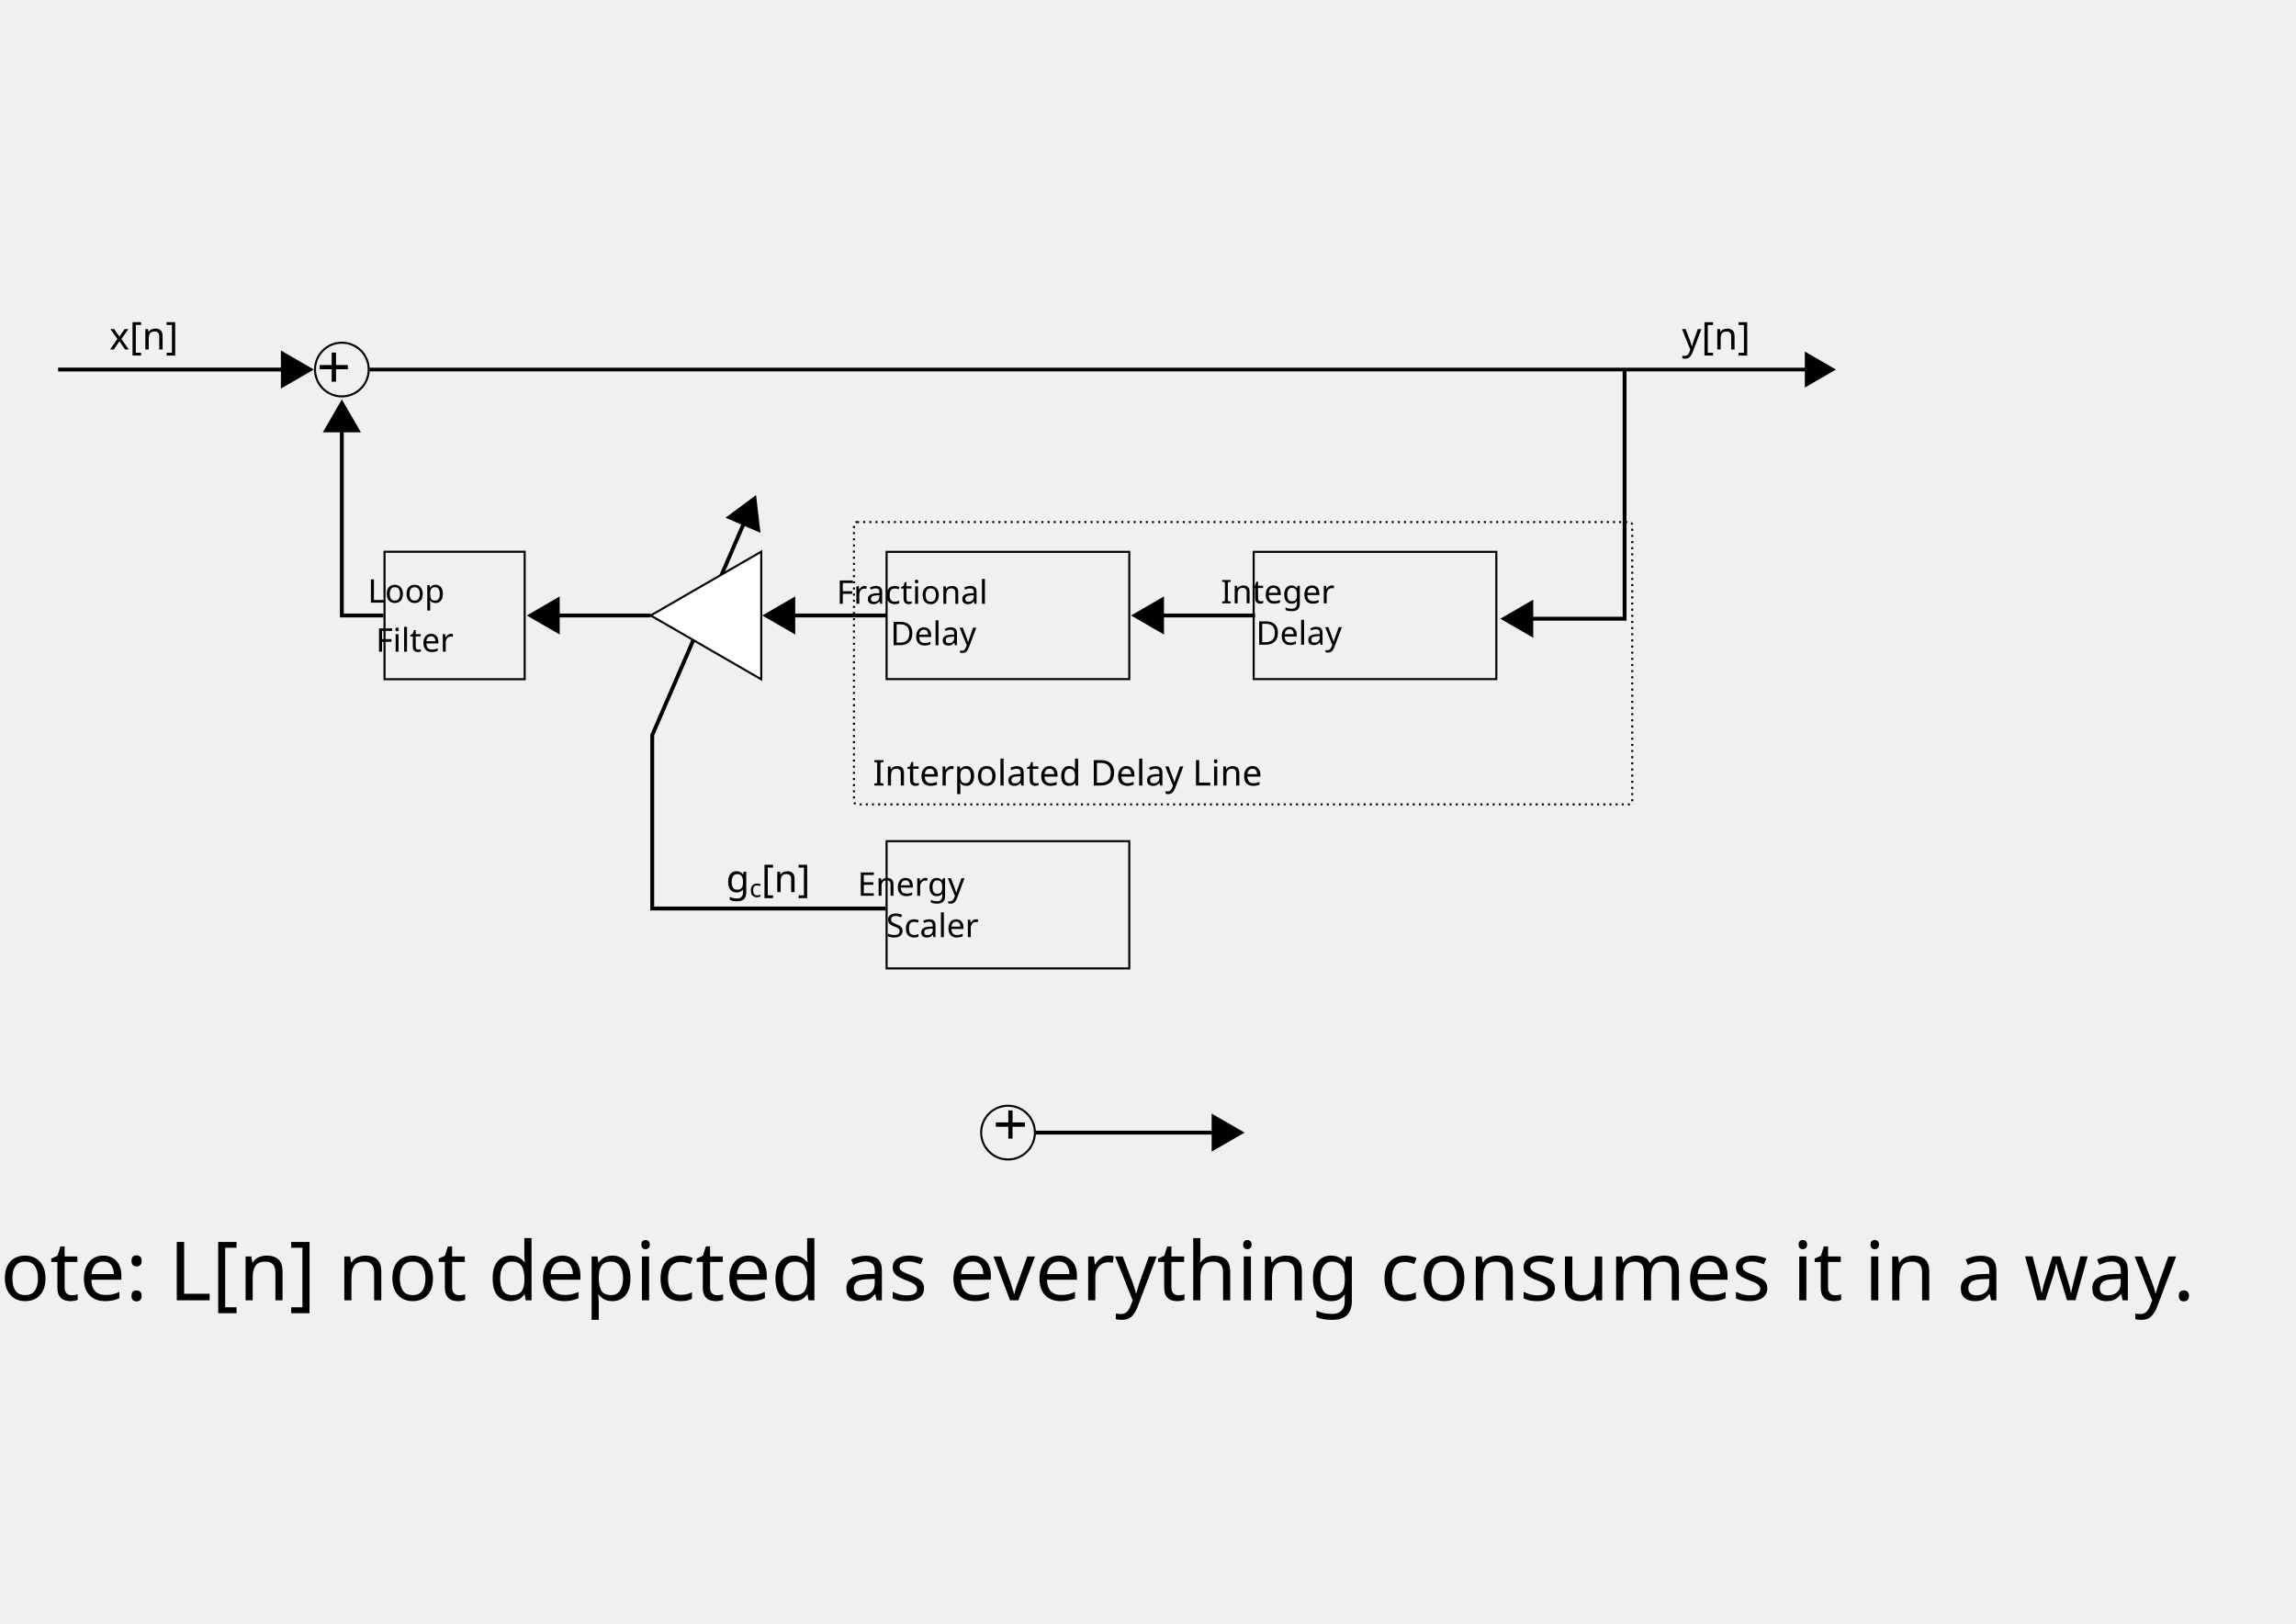
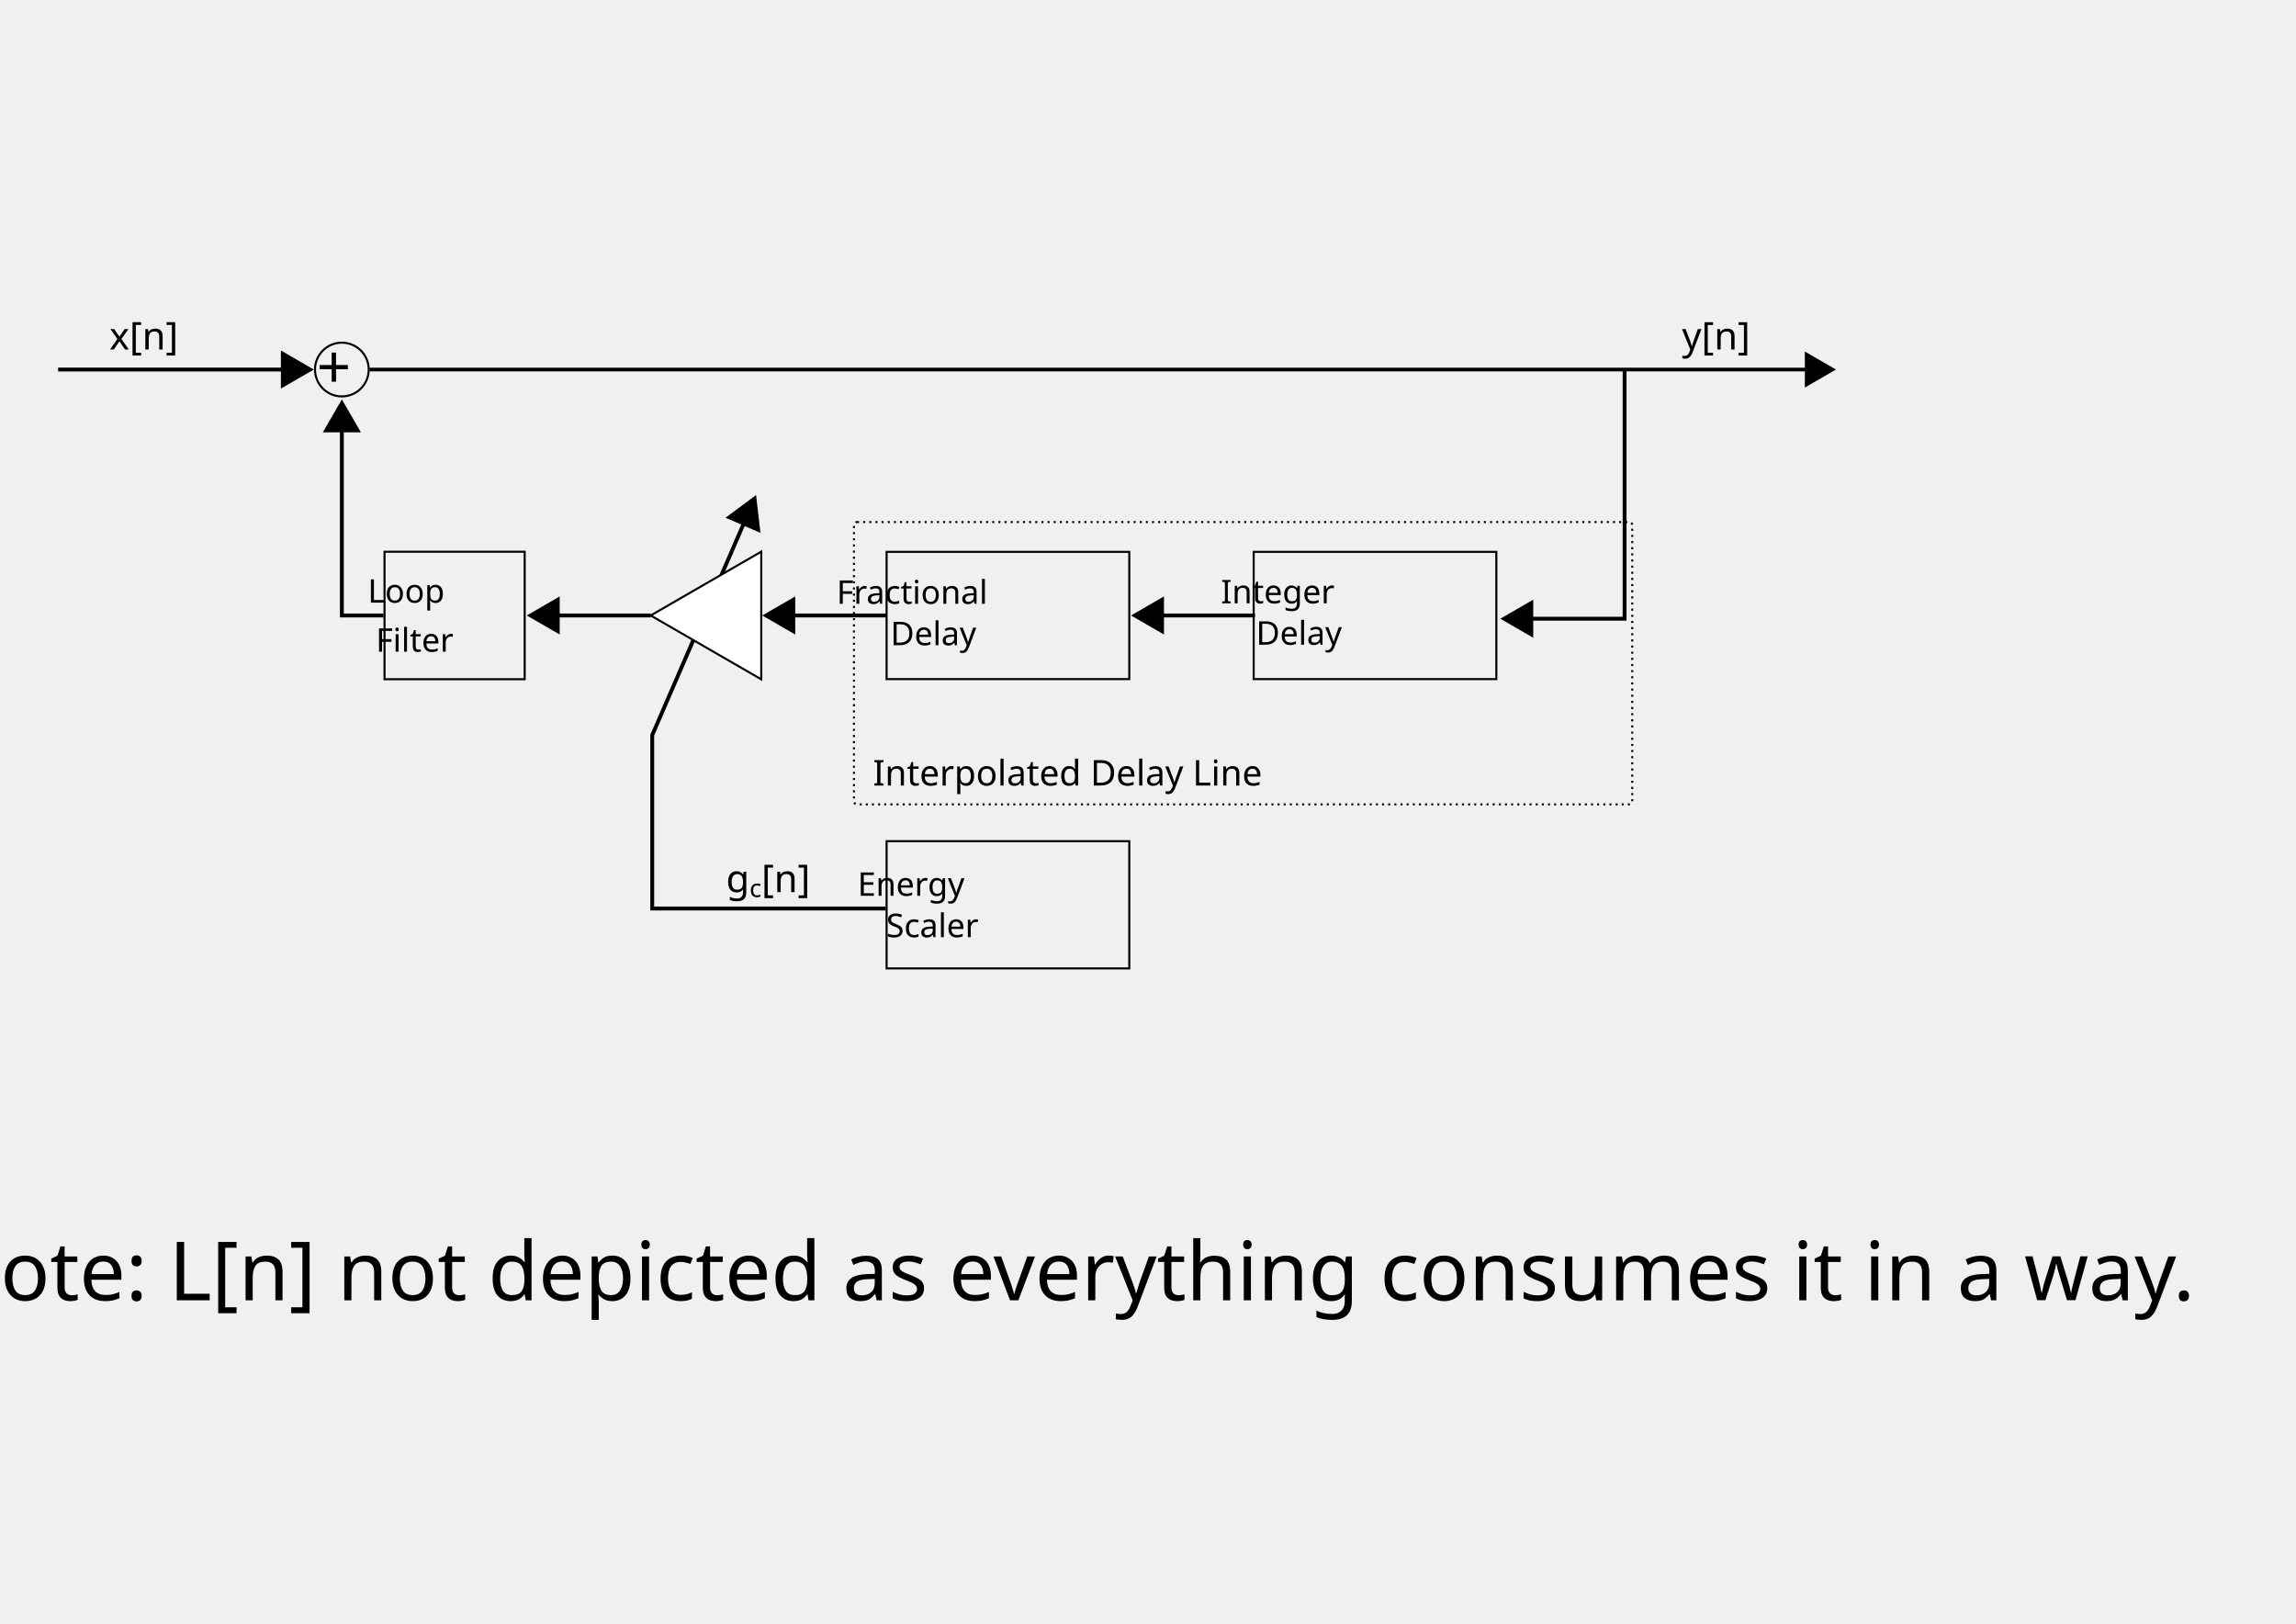
<svg xmlns="http://www.w3.org/2000/svg" width="297mm" height="210mm" viewBox="0 0 297 210" version="1.1" id="svg8">
  <defs id="defs2">
    <marker style="overflow:visible" id="marker1026" refX="0.0" refY="0.0" orient="auto">
      <path transform="scale(0.8)" style="fill-rule:evenodd;stroke:#000000;stroke-width:1pt;stroke-opacity:1;fill:#ff2200;fill-opacity:1" d="M 5.77,0.0 L -2.88,5.0 L -2.88,-5.0 L 5.77,0.0 z " id="path1024" />
    </marker>
    <marker orient="auto" refY="0.0" refX="0.0" id="marker3910" style="overflow:visible">
      <path id="path3908" d="M 5.77,0.0 L -2.88,5.0 L -2.88,-5.0 L 5.77,0.0 z " style="fill-rule:evenodd;stroke:#000000;stroke-width:1pt;stroke-opacity:1;fill:#000000;fill-opacity:1" transform="scale(0.8)" />
    </marker>
    <marker style="overflow:visible" id="marker1593" refX="0.0" refY="0.0" orient="auto">
      <path transform="scale(0.8)" style="fill-rule:evenodd;stroke:#000000;stroke-width:1pt;stroke-opacity:1;fill:#000000;fill-opacity:1" d="M 5.77,0.0 L -2.88,5.0 L -2.88,-5.0 L 5.77,0.0 z " id="path1591" />
    </marker>
    <marker style="overflow:visible" id="marker1483" refX="0.0" refY="0.0" orient="auto">
      <path transform="scale(0.8)" style="fill-rule:evenodd;stroke:#000000;stroke-width:1pt;stroke-opacity:1;fill:#000000;fill-opacity:1" d="M 5.77,0.0 L -2.88,5.0 L -2.88,-5.0 L 5.77,0.0 z " id="path1481" />
    </marker>
    <marker orient="auto" refY="0.0" refX="0.0" id="Arrow2Lend" style="overflow:visible;">
      <path id="path932" style="fill-rule:evenodd;stroke-width:0.625;stroke-linejoin:round;stroke:#000000;stroke-opacity:1;fill:#000000;fill-opacity:1" d="M 8.719,4.034 L -2.207,0.016 L 8.719,-4.002 C 6.973,-1.63 6.983,1.616 8.719,4.034 z " transform="scale(1.1) rotate(180) translate(1,0)" />
    </marker>
    <marker style="overflow:visible" id="marker2074" refX="0.0" refY="0.0" orient="auto">
      <path transform="scale(0.8)" style="fill-rule:evenodd;stroke:#000000;stroke-width:1pt;stroke-opacity:1;fill:#000000;fill-opacity:1" d="M 5.77,0.0 L -2.88,5.0 L -2.88,-5.0 L 5.77,0.0 z " id="path2072" />
    </marker>
    <marker orient="auto" refY="0" refX="0" id="TriangleOutL" style="overflow:visible">
      <path id="path1033" d="M 5.77,0 -2.88,5 V -5 Z" style="fill:#000000;fill-opacity:1;fill-rule:evenodd;stroke:#000000;stroke-width:1pt;stroke-opacity:1" transform="scale(0.8)" />
    </marker>
    <marker style="overflow:visible" id="marker1593-4" refX="0" refY="0" orient="auto">
      <path transform="scale(0.8)" style="fill:#000000;fill-opacity:1;fill-rule:evenodd;stroke:#000000;stroke-width:1pt;stroke-opacity:1" d="M 5.77,0 -2.88,5 V -5 Z" id="path1591-5" />
    </marker>
    <marker style="overflow:visible" id="marker1593-9" refX="0" refY="0" orient="auto">
      <path transform="scale(0.8)" style="fill:#000000;fill-opacity:1;fill-rule:evenodd;stroke:#000000;stroke-width:1pt;stroke-opacity:1" d="M 5.77,0 -2.88,5 V -5 Z" id="path1591-8" />
    </marker>
    <marker style="overflow:visible" id="marker1593-2" refX="0" refY="0" orient="auto">
      <path transform="scale(0.8)" style="fill:#000000;fill-opacity:1;fill-rule:evenodd;stroke:#000000;stroke-width:1pt;stroke-opacity:1" d="M 5.77,0 -2.88,5 V -5 Z" id="path1591-85" />
    </marker>
    <marker style="overflow:visible" id="marker1593-1" refX="0" refY="0" orient="auto">
      <path transform="scale(0.8)" style="fill:#000000;fill-opacity:1;fill-rule:evenodd;stroke:#000000;stroke-width:1pt;stroke-opacity:1" d="M 5.77,0 -2.88,5 V -5 Z" id="path1591-9" />
    </marker>
    <marker style="overflow:visible" id="marker1593-1-6" refX="0" refY="0" orient="auto">
      <path transform="scale(0.8)" style="fill:#000000;fill-opacity:1;fill-rule:evenodd;stroke:#000000;stroke-width:1pt;stroke-opacity:1" d="M 5.77,0 -2.88,5 V -5 Z" id="path1591-9-2" />
    </marker>
    <marker style="overflow:visible" id="marker1593-1-1" refX="0" refY="0" orient="auto">
      <path transform="scale(0.8)" style="fill:#000000;fill-opacity:1;fill-rule:evenodd;stroke:#000000;stroke-width:1pt;stroke-opacity:1" d="M 5.77,0 -2.88,5 V -5 Z" id="path1591-9-3" />
    </marker>
    <marker style="overflow:visible" id="marker1593-9-9" refX="0" refY="0" orient="auto">
      <path transform="scale(0.8)" style="fill:#000000;fill-opacity:1;fill-rule:evenodd;stroke:#000000;stroke-width:1pt;stroke-opacity:1" d="M 5.77,0 -2.88,5 V -5 Z" id="path1591-8-1" />
    </marker>
    <marker orient="auto" refY="0" refX="0" id="marker1176-5" style="overflow:visible">
      <path id="path1053-0" d="M 5.77,0 -2.88,5 V -5 Z" style="fill:#000000;fill-opacity:1;fill-rule:evenodd;stroke:#000000;stroke-width:1pt;stroke-opacity:1" transform="scale(0.8)" />
    </marker>
    <marker orient="auto" refY="0" refX="0" id="marker1176-5-4" style="overflow:visible">
      <path id="path1053-0-7" d="M 5.77,0 -2.88,5 V -5 Z" style="fill:#000000;fill-opacity:1;fill-rule:evenodd;stroke:#000000;stroke-width:1pt;stroke-opacity:1" transform="scale(0.8)" />
    </marker>
    <marker style="overflow:visible" id="marker1593-2-7" refX="0" refY="0" orient="auto">
      <path transform="scale(0.8)" style="fill:#000000;fill-opacity:1;fill-rule:evenodd;stroke:#000000;stroke-width:1pt;stroke-opacity:1" d="M 5.77,0 -2.88,5 V -5 Z" id="path1591-85-0" />
    </marker>
    <marker style="overflow:visible" id="marker1593-1-6-4" refX="0" refY="0" orient="auto">
      <path transform="scale(0.8)" style="fill:#000000;fill-opacity:1;fill-rule:evenodd;stroke:#000000;stroke-width:1pt;stroke-opacity:1" d="M 5.77,0 -2.88,5 V -5 Z" id="path1591-9-2-8" />
    </marker>
  </defs>
  <g id="layer1" transform="translate(0,-87)">
    <text xml:space="preserve" style="font-style:normal;font-variant:normal;font-weight:normal;font-stretch:normal;font-size:7.761px;line-height:0.5;font-family:sans-serif;-inkscape-font-specification:'sans-serif, Normal';font-variant-ligatures:normal;font-variant-caps:normal;font-variant-numeric:normal;font-feature-settings:normal;text-align:center;letter-spacing:0px;word-spacing:0px;writing-mode:lr-tb;baseline-shift:baseline;text-anchor:middle;fill:#000000;fill-opacity:1;stroke:none;stroke-width:0.265" x="55.227" y="188.542" id="text819-7-0-7">
      <tspan id="tspan1123-2" x="55.227" y="192.498" />
    </text>
    <text xml:space="preserve" style="font-style:normal;font-weight:normal;font-size:4.233px;line-height:1.25;font-family:sans-serif;letter-spacing:0px;word-spacing:0px;baseline-shift:sub;fill:#000000;fill-opacity:1;stroke:none;stroke-width:0.265" x="84.071" y="151.621" id="text1284">
      <tspan id="tspan1282" x="84.071" y="155.366" style="font-size:4.233px;baseline-shift:sub;stroke-width:0.265" />
    </text>
    <flowRoot xml:space="preserve" id="flowRoot1324" style="font-style:normal;font-weight:normal;font-size:16px;line-height:1.25;font-family:sans-serif;letter-spacing:0px;word-spacing:0px;fill:#000000;fill-opacity:1;stroke:none" transform="matrix(0.2645833,0,0,0.2645833,0,126.6307)">
      <flowRegion id="flowRegion1326">
        <rect id="rect1328" width="37.5" height="30" x="484.5" y="270.701" />
      </flowRegion>
      <flowPara id="flowPara1330" />
    </flowRoot>
    <g transform="translate(27.36043,135.0571)" id="g824-1-8-0">
      <g id="g909-4-3" transform="translate(0.5291667,-1.058333)">
        <rect style="opacity:1;fill:none;fill-opacity:1;stroke:#000000;stroke-width:0.265;stroke-miterlimit:4;stroke-dasharray:none;stroke-opacity:1" id="rect815-3-1-5" width="18.132" height="16.488" x="21.85" y="24.36" />
        <text xml:space="preserve" style="font-style:normal;font-variant:normal;font-weight:normal;font-stretch:normal;font-size:4.233px;line-height:1.5;font-family:sans-serif;-inkscape-font-specification:'sans-serif, Normal';font-variant-ligatures:normal;font-variant-caps:normal;font-variant-numeric:normal;font-feature-settings:normal;text-align:center;letter-spacing:0px;word-spacing:0px;writing-mode:lr-tb;text-anchor:middle;fill:#000000;fill-opacity:1;stroke:none;stroke-width:0.265" x="30.71" y="30.942" id="text819-7-0-8">
          <tspan id="tspan1123-6" x="30.71" y="30.942">Loop</tspan>
          <tspan x="30.71" y="37.292" id="tspan1009">Filter</tspan>
        </text>
      </g>
    </g>
    <g id="g824-9-1" transform="translate(113.2482,170.6682)">
      <rect y="25.124" x="1.439" height="16.457" width="31.391" id="rect815-72-5" style="opacity:1;fill:none;fill-opacity:1;stroke:#000000;stroke-width:0.265;stroke-miterlimit:4;stroke-dasharray:none;stroke-opacity:1" />
      <text id="text819-9-9" y="32.188" x="16.99" style="font-style:normal;font-weight:normal;font-size:10.583px;line-height:0.5;font-family:sans-serif;text-align:center;letter-spacing:0px;word-spacing:0px;text-anchor:middle;fill:#000000;fill-opacity:1;stroke:none;stroke-width:0.265" xml:space="preserve">
        <tspan style="font-style:normal;font-variant:normal;font-weight:normal;font-stretch:normal;font-size:4.233px;line-height:0.5;font-family:sans-serif;-inkscape-font-specification:'sans-serif, Normal';font-variant-ligatures:normal;font-variant-caps:normal;font-variant-numeric:normal;font-feature-settings:normal;text-align:center;writing-mode:lr-tb;text-anchor:middle;stroke-width:0.265" y="32.188" x="16.99" id="tspan1214-1">Energy</tspan>
        <tspan style="font-style:normal;font-variant:normal;font-weight:normal;font-stretch:normal;font-size:4.233px;line-height:0.5;font-family:sans-serif;-inkscape-font-specification:'sans-serif, Normal';font-variant-ligatures:normal;font-variant-caps:normal;font-variant-numeric:normal;font-feature-settings:normal;text-align:center;writing-mode:lr-tb;text-anchor:middle;stroke-width:0.265" y="37.542" x="16.99" id="tspan1040">Scaler</tspan>
      </text>
    </g>
    <g id="g824-9-4" transform="translate(98.09406,133.9988)">
      <rect y="24.375" x="16.593" height="16.457" width="31.391" id="rect815-72-1" style="opacity:1;fill:none;fill-opacity:1;stroke:#000000;stroke-width:0.265;stroke-miterlimit:4;stroke-dasharray:none;stroke-opacity:1" />
      <text id="text819-9-6" y="31.095" x="32.279" style="font-style:normal;font-weight:normal;font-size:10.583px;line-height:0.5;font-family:sans-serif;text-align:center;letter-spacing:0px;word-spacing:0px;text-anchor:middle;fill:#000000;fill-opacity:1;stroke:none;stroke-width:0.265" xml:space="preserve">
        <tspan style="font-style:normal;font-variant:normal;font-weight:normal;font-stretch:normal;font-size:4.233px;line-height:0.5;font-family:sans-serif;-inkscape-font-specification:'sans-serif, Normal';font-variant-ligatures:normal;font-variant-caps:normal;font-variant-numeric:normal;font-feature-settings:normal;text-align:center;writing-mode:lr-tb;text-anchor:middle;stroke-width:0.265" y="31.095" x="32.279" id="tspan1214-4">Fractional</tspan>
        <tspan style="font-style:normal;font-variant:normal;font-weight:normal;font-stretch:normal;font-size:4.233px;line-height:0.5;font-family:sans-serif;-inkscape-font-specification:'sans-serif, Normal';font-variant-ligatures:normal;font-variant-caps:normal;font-variant-numeric:normal;font-feature-settings:normal;text-align:center;writing-mode:lr-tb;text-anchor:middle;stroke-width:0.265" y="36.448" x="32.279" id="tspan1084">Delay</tspan>
      </text>
    </g>
    <g id="g824-9-2" transform="translate(145.5764,133.9988)">
      <rect y="24.375" x="16.593" height="16.457" width="31.391" id="rect815-72-6" style="opacity:1;fill:none;fill-opacity:1;stroke:#000000;stroke-width:0.265;stroke-miterlimit:4;stroke-dasharray:none;stroke-opacity:1" />
      <text id="text819-9-5" y="31.03" x="32.083" style="font-style:normal;font-weight:normal;font-size:10.583px;line-height:0.5;font-family:sans-serif;text-align:center;letter-spacing:0px;word-spacing:0px;text-anchor:middle;fill:#000000;fill-opacity:1;stroke:none;stroke-width:0.265" xml:space="preserve">
        <tspan style="font-style:normal;font-variant:normal;font-weight:normal;font-stretch:normal;font-size:4.233px;line-height:0.5;font-family:sans-serif;-inkscape-font-specification:'sans-serif, Normal';font-variant-ligatures:normal;font-variant-caps:normal;font-variant-numeric:normal;font-feature-settings:normal;text-align:center;writing-mode:lr-tb;text-anchor:middle;stroke-width:0.265" y="31.03" x="32.083" id="tspan1214-5">Integer</tspan>
        <tspan style="font-style:normal;font-variant:normal;font-weight:normal;font-stretch:normal;font-size:4.233px;line-height:0.5;font-family:sans-serif;-inkscape-font-specification:'sans-serif, Normal';font-variant-ligatures:normal;font-variant-caps:normal;font-variant-numeric:normal;font-feature-settings:normal;text-align:center;writing-mode:lr-tb;text-anchor:middle;stroke-width:0.265" y="36.383" x="32.083" id="tspan1086">Delay</tspan>
      </text>
    </g>
    <g transform="translate(-122.689,84.7458)" id="g1010-2-6">
      <text id="text1001-7-6" y="52.481" x="163.658" style="font-style:normal;font-weight:normal;font-size:10.583px;line-height:1.25;font-family:sans-serif;letter-spacing:0px;word-spacing:0px;fill:#000000;fill-opacity:1;stroke:none;stroke-width:0.265" xml:space="preserve">
        <tspan style="font-size:7.761px;stroke-width:0.265" y="52.481" x="163.658" id="tspan999-6-8">+</tspan>
      </text>
      <circle r="3.475" cy="50.048" cx="166.91" id="path1003-9-0" style="opacity:1;fill:none;fill-opacity:1;stroke:#000000;stroke-width:0.265;stroke-linecap:butt;stroke-linejoin:miter;stroke-miterlimit:4;stroke-dasharray:none;stroke-dashoffset:0;stroke-opacity:1;paint-order:markers fill stroke" />
    </g>
    <text xml:space="preserve" style="font-style:normal;font-weight:normal;font-size:10.583px;line-height:1.25;font-family:sans-serif;letter-spacing:0px;word-spacing:0px;fill:#000000;fill-opacity:1;stroke:none;stroke-width:0.265" x="93.92" y="202.376" id="text887-5">
      <tspan id="tspan885-2" x="93.92" y="202.376" style="font-size:4.939px;stroke-width:0.265">g<tspan style="font-size:65%;baseline-shift:sub" id="tspan1342">c</tspan>[n]</tspan>
    </text>
    <path style="fill:none;stroke:#000000;stroke-width:0.5;stroke-linecap:butt;stroke-linejoin:miter;stroke-miterlimit:4;stroke-dasharray:none;stroke-opacity:1;marker-end:url(#marker1483)" d="M 114.553,204.501 H 84.37 v -22.423 0 l 12.303,-28.443" id="path1431" />
    <path style="fill:none;stroke:#000000;stroke-width:0.5;stroke-linecap:butt;stroke-linejoin:miter;stroke-miterlimit:4;stroke-dasharray:none;stroke-opacity:1;marker-end:url(#marker1593)" d="M 162.337,166.602 H 149.147" id="path1583" />
    <path style="fill:none;stroke:#000000;stroke-width:0.5;stroke-linecap:butt;stroke-linejoin:miter;stroke-miterlimit:4;stroke-dasharray:none;stroke-opacity:1;marker-end:url(#marker1593-4)" d="M 114.637,166.602 H 101.448" id="path1583-8" />
    <path style="fill:none;stroke:#000000;stroke-width:0.5;stroke-linecap:butt;stroke-linejoin:miter;stroke-miterlimit:4;stroke-dasharray:none;stroke-opacity:1;marker-end:url(#marker1593-9)" d="M 84.171,166.602 H 70.982" id="path1583-4" />
    <path style="fill:none;stroke:#000000;stroke-width:0.5;stroke-linecap:butt;stroke-linejoin:miter;stroke-miterlimit:4;stroke-dasharray:none;stroke-opacity:1;marker-end:url(#marker1593-1-1)" d="m 44.221,166.364 0,-24.868" id="path1583-2-0" />
    <path style="fill:none;stroke:#000000;stroke-width:0.5;stroke-linecap:butt;stroke-linejoin:miter;stroke-miterlimit:4;stroke-dasharray:none;stroke-opacity:1" d="m 49.604,166.602 -5.633,0" id="path1583-4-7" />
    <path style="fill:none;stroke:#000000;stroke-width:0.5;stroke-linecap:butt;stroke-linejoin:miter;stroke-miterlimit:4;stroke-dasharray:none;stroke-opacity:1;marker-end:url(#marker1176-5)" d="M 7.52,134.794 H 37.756" id="path1417-5" />
    <path style="fill:none;stroke:#000000;stroke-width:0.473;stroke-linecap:butt;stroke-linejoin:miter;stroke-miterlimit:4;stroke-dasharray:none;stroke-opacity:1;marker-end:url(#marker1176-5-4)" d="m 47.788,134.794 187.02,0" id="path1417-5-2" />
    <path style="fill:none;stroke:#000000;stroke-width:0.5;stroke-linecap:butt;stroke-linejoin:miter;stroke-miterlimit:4;stroke-dasharray:none;stroke-opacity:1;marker-end:url(#marker3910)" d="m 210.15,134.929 v 32.091 h -13.237" id="path3900" />
    <text xml:space="preserve" style="font-style:normal;font-weight:normal;font-size:10.583px;line-height:1.25;font-family:sans-serif;letter-spacing:0px;word-spacing:0px;fill:#000000;fill-opacity:1;stroke:none;stroke-width:0.265" x="14.141" y="132.198" id="text887-2">
      <tspan id="tspan885-4" x="14.141" y="132.198" style="font-size:4.939px;stroke-width:0.265">x[n]</tspan>
    </text>
    <text xml:space="preserve" style="font-style:normal;font-weight:normal;font-size:10.583px;line-height:1.25;font-family:sans-serif;letter-spacing:0px;word-spacing:0px;fill:#000000;fill-opacity:1;stroke:none;stroke-width:0.265" x="217.576" y="132.204" id="text887-56">
      <tspan id="tspan885-0" x="217.576" y="132.204" style="font-size:4.939px;stroke-width:0.265">y[n]</tspan>
    </text>
    <text xml:space="preserve" style="font-style:normal;font-weight:normal;font-size:10.583px;line-height:1.25;font-family:sans-serif;letter-spacing:0px;word-spacing:0px;fill:#000000;fill-opacity:1;stroke:none;stroke-width:0.265" x="-7.99" y="255.172" id="text4807">
      <tspan x="-7.99" y="255.172" style="stroke-width:0.265" id="tspan4809">Note: L[n] not depicted as everything consumes it in a way.</tspan>
    </text>
-     <g transform="rotate(90,56.93412,123.508)" id="g1010-2">
-       <text id="text1001-7" y="52.481" x="163.658" style="font-style:normal;font-weight:normal;font-size:10.583px;line-height:1.25;font-family:sans-serif;letter-spacing:0px;word-spacing:0px;fill:#000000;fill-opacity:1;stroke:none;stroke-width:0.265" xml:space="preserve">
-         <tspan style="font-size:7.761px;stroke-width:0.265" y="52.481" x="163.658" id="tspan999-6">+</tspan>
-       </text>
-       <circle r="3.475" cy="50.048" cx="166.91" id="path1003-9" style="opacity:1;fill:none;fill-opacity:1;stroke:#000000;stroke-width:0.265;stroke-linecap:butt;stroke-linejoin:miter;stroke-miterlimit:4;stroke-dasharray:none;stroke-dashoffset:0;stroke-opacity:1;paint-order:markers fill stroke" />
-     </g>
-     <path style="fill:none;stroke:#000000;stroke-width:0.5;stroke-linecap:butt;stroke-linejoin:miter;stroke-miterlimit:4;stroke-dasharray:none;stroke-opacity:1;marker-end:url(#marker1593-1-6-4)" d="m 133.97,233.484 h 24.18" id="path1583-2-1-5" />
    <rect style="opacity:1;fill:none;fill-opacity:1;stroke:#000000;stroke-width:0.265;stroke-miterlimit:4;stroke-dasharray:0.265, 0.53;stroke-dashoffset:0;stroke-opacity:1" id="rect1987" width="100.674" height="36.513" x="110.464" y="154.522" ry="0.397" />
    <text xml:space="preserve" style="font-style:normal;font-weight:normal;font-size:10.583px;line-height:1.25;font-family:sans-serif;letter-spacing:0px;word-spacing:0px;fill:#000000;fill-opacity:1;stroke:none;stroke-width:0.265" x="112.907" y="188.595" id="text5082">
      <tspan id="tspan5080" x="112.907" y="188.595" style="font-size:4.586px;stroke-width:0.265">Interpolated Delay Line</tspan>
    </text>
  </g>
  <g id="layer2">
    <g style="fill:#ffffff;fill-opacity:1" transform="translate(-41.53301,44.92747)" id="g964-6-0-4-4">
      <path style="opacity:1;fill:#ffffff;fill-opacity:1;stroke:#000000;stroke-width:0.265;stroke-miterlimit:4;stroke-dasharray:none;stroke-opacity:1" id="path940-3-6-6-0" d="m -125.704,-34.675 -7.151,4.128 -7.151,4.128 0,-8.257 0,-8.257 7.151,4.128 z" transform="scale(-1)" />
    </g>
  </g>
</svg>
